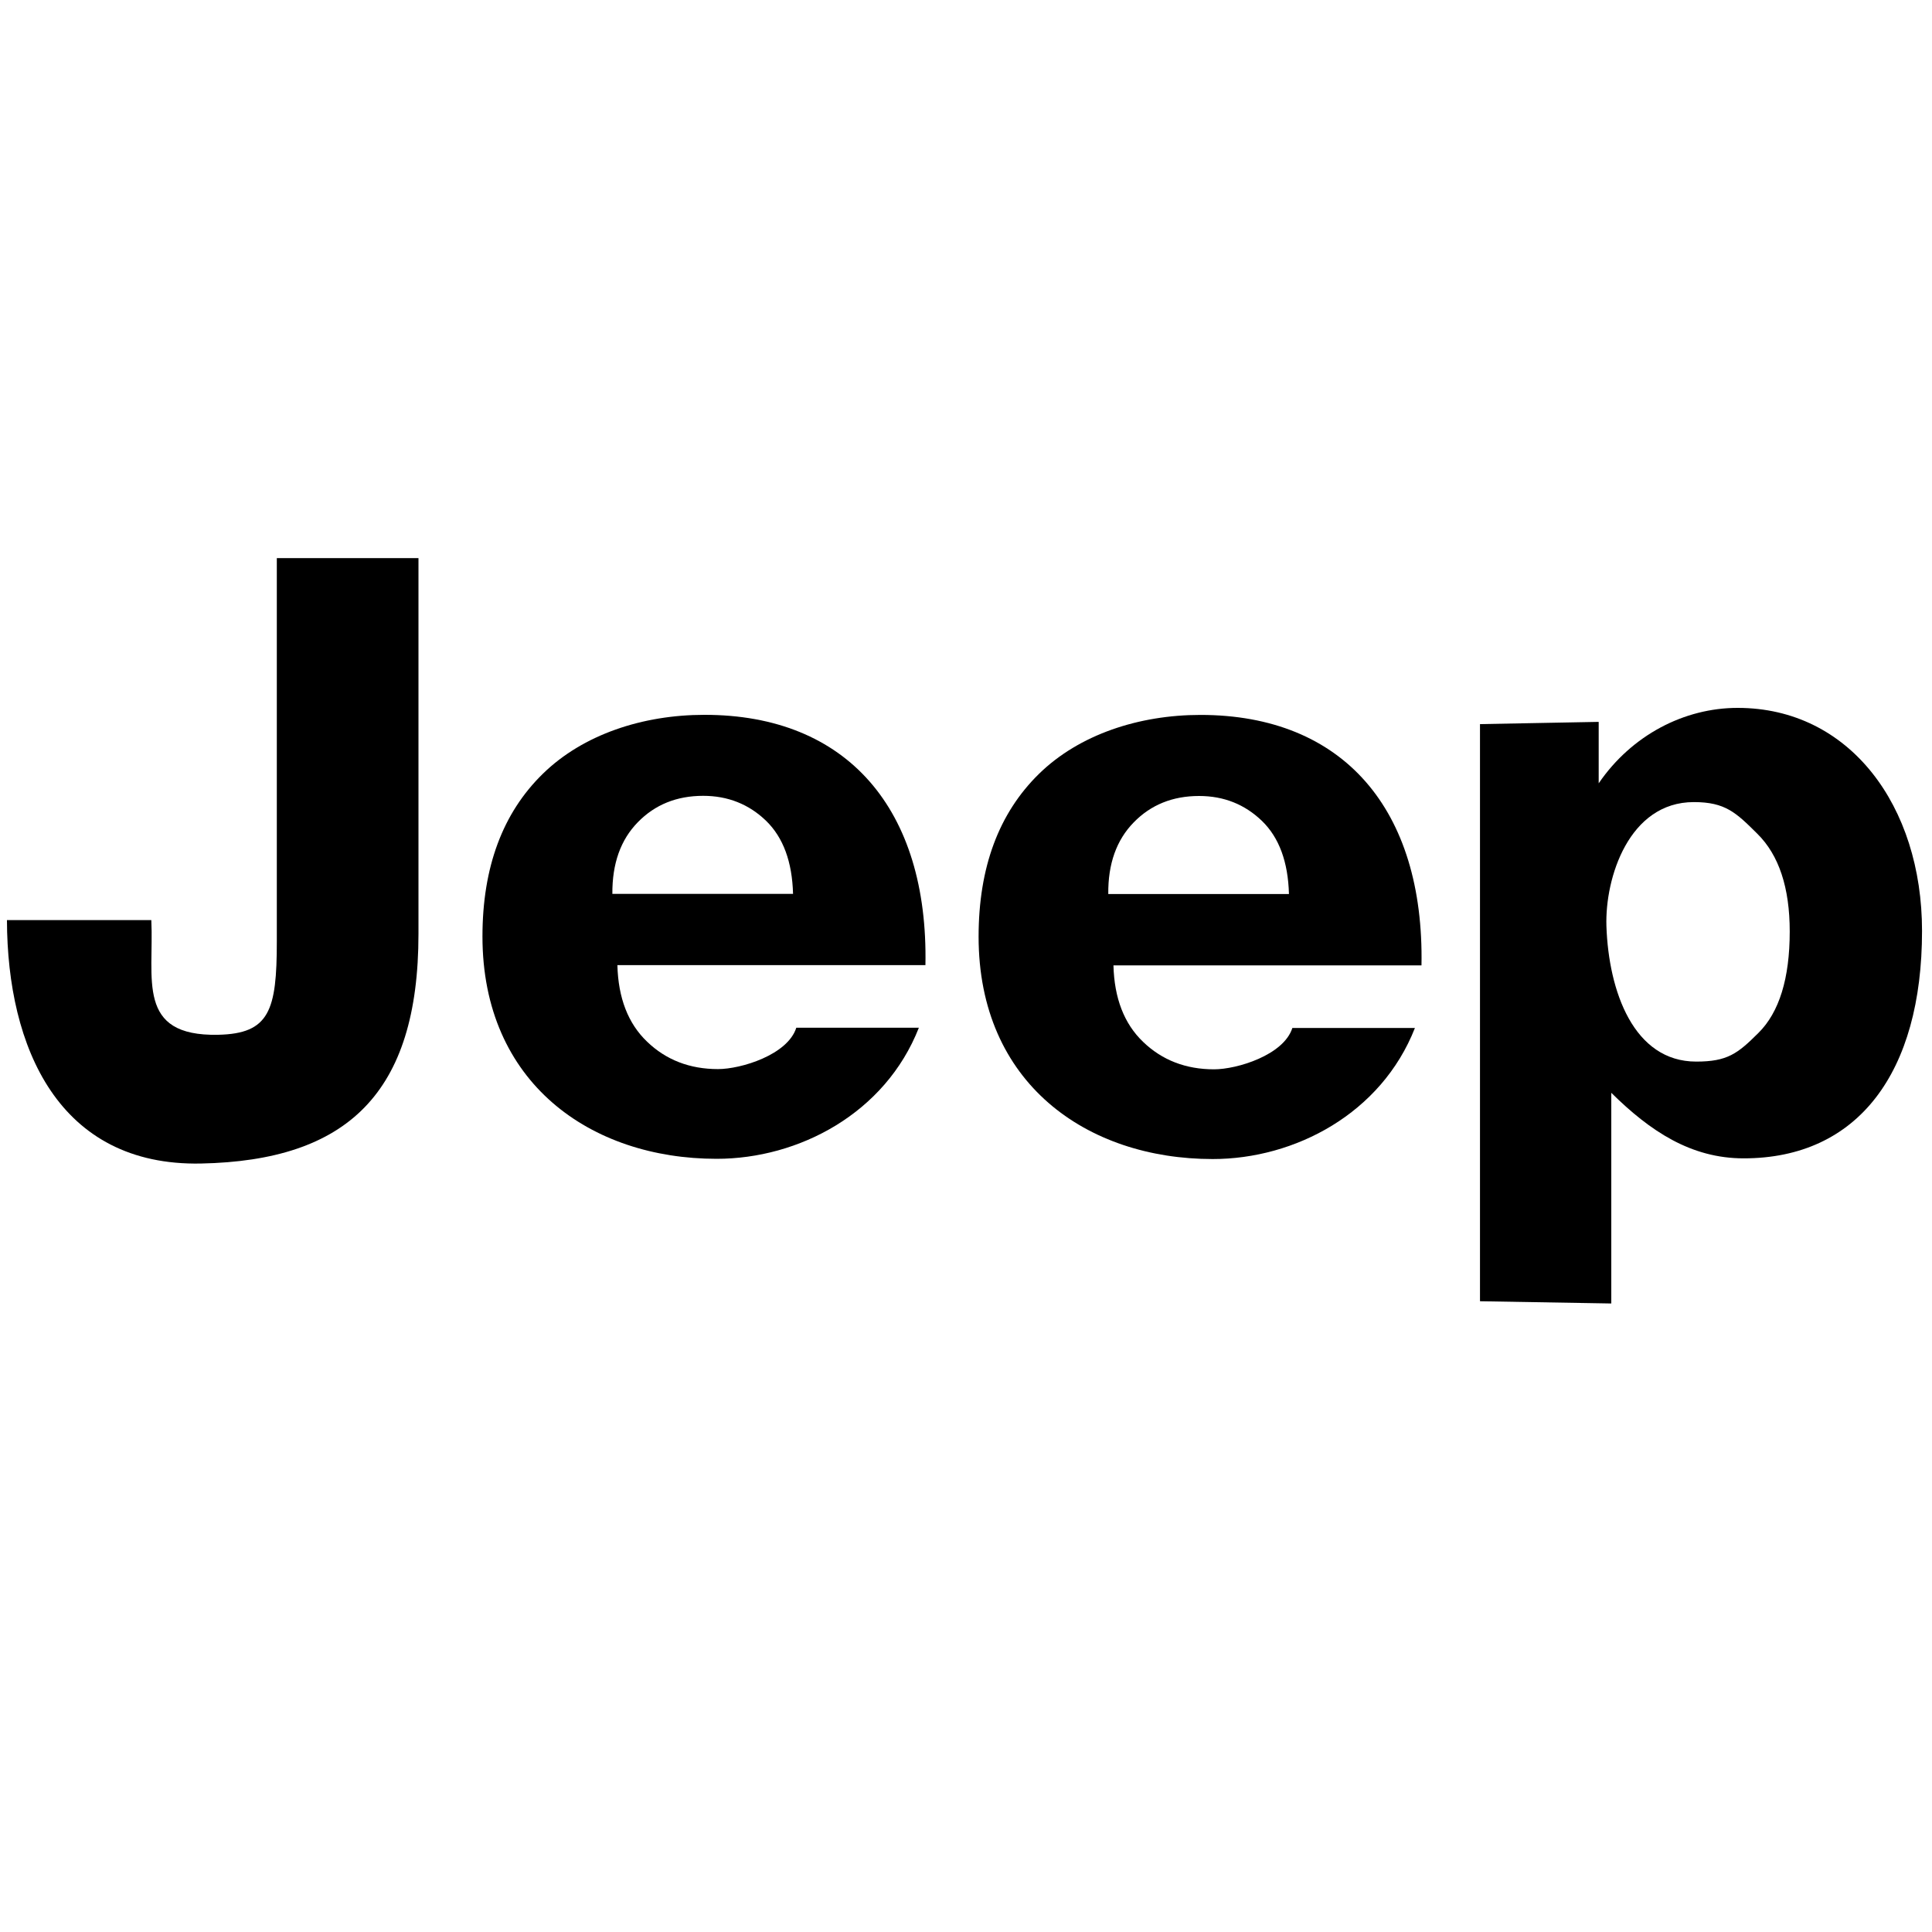
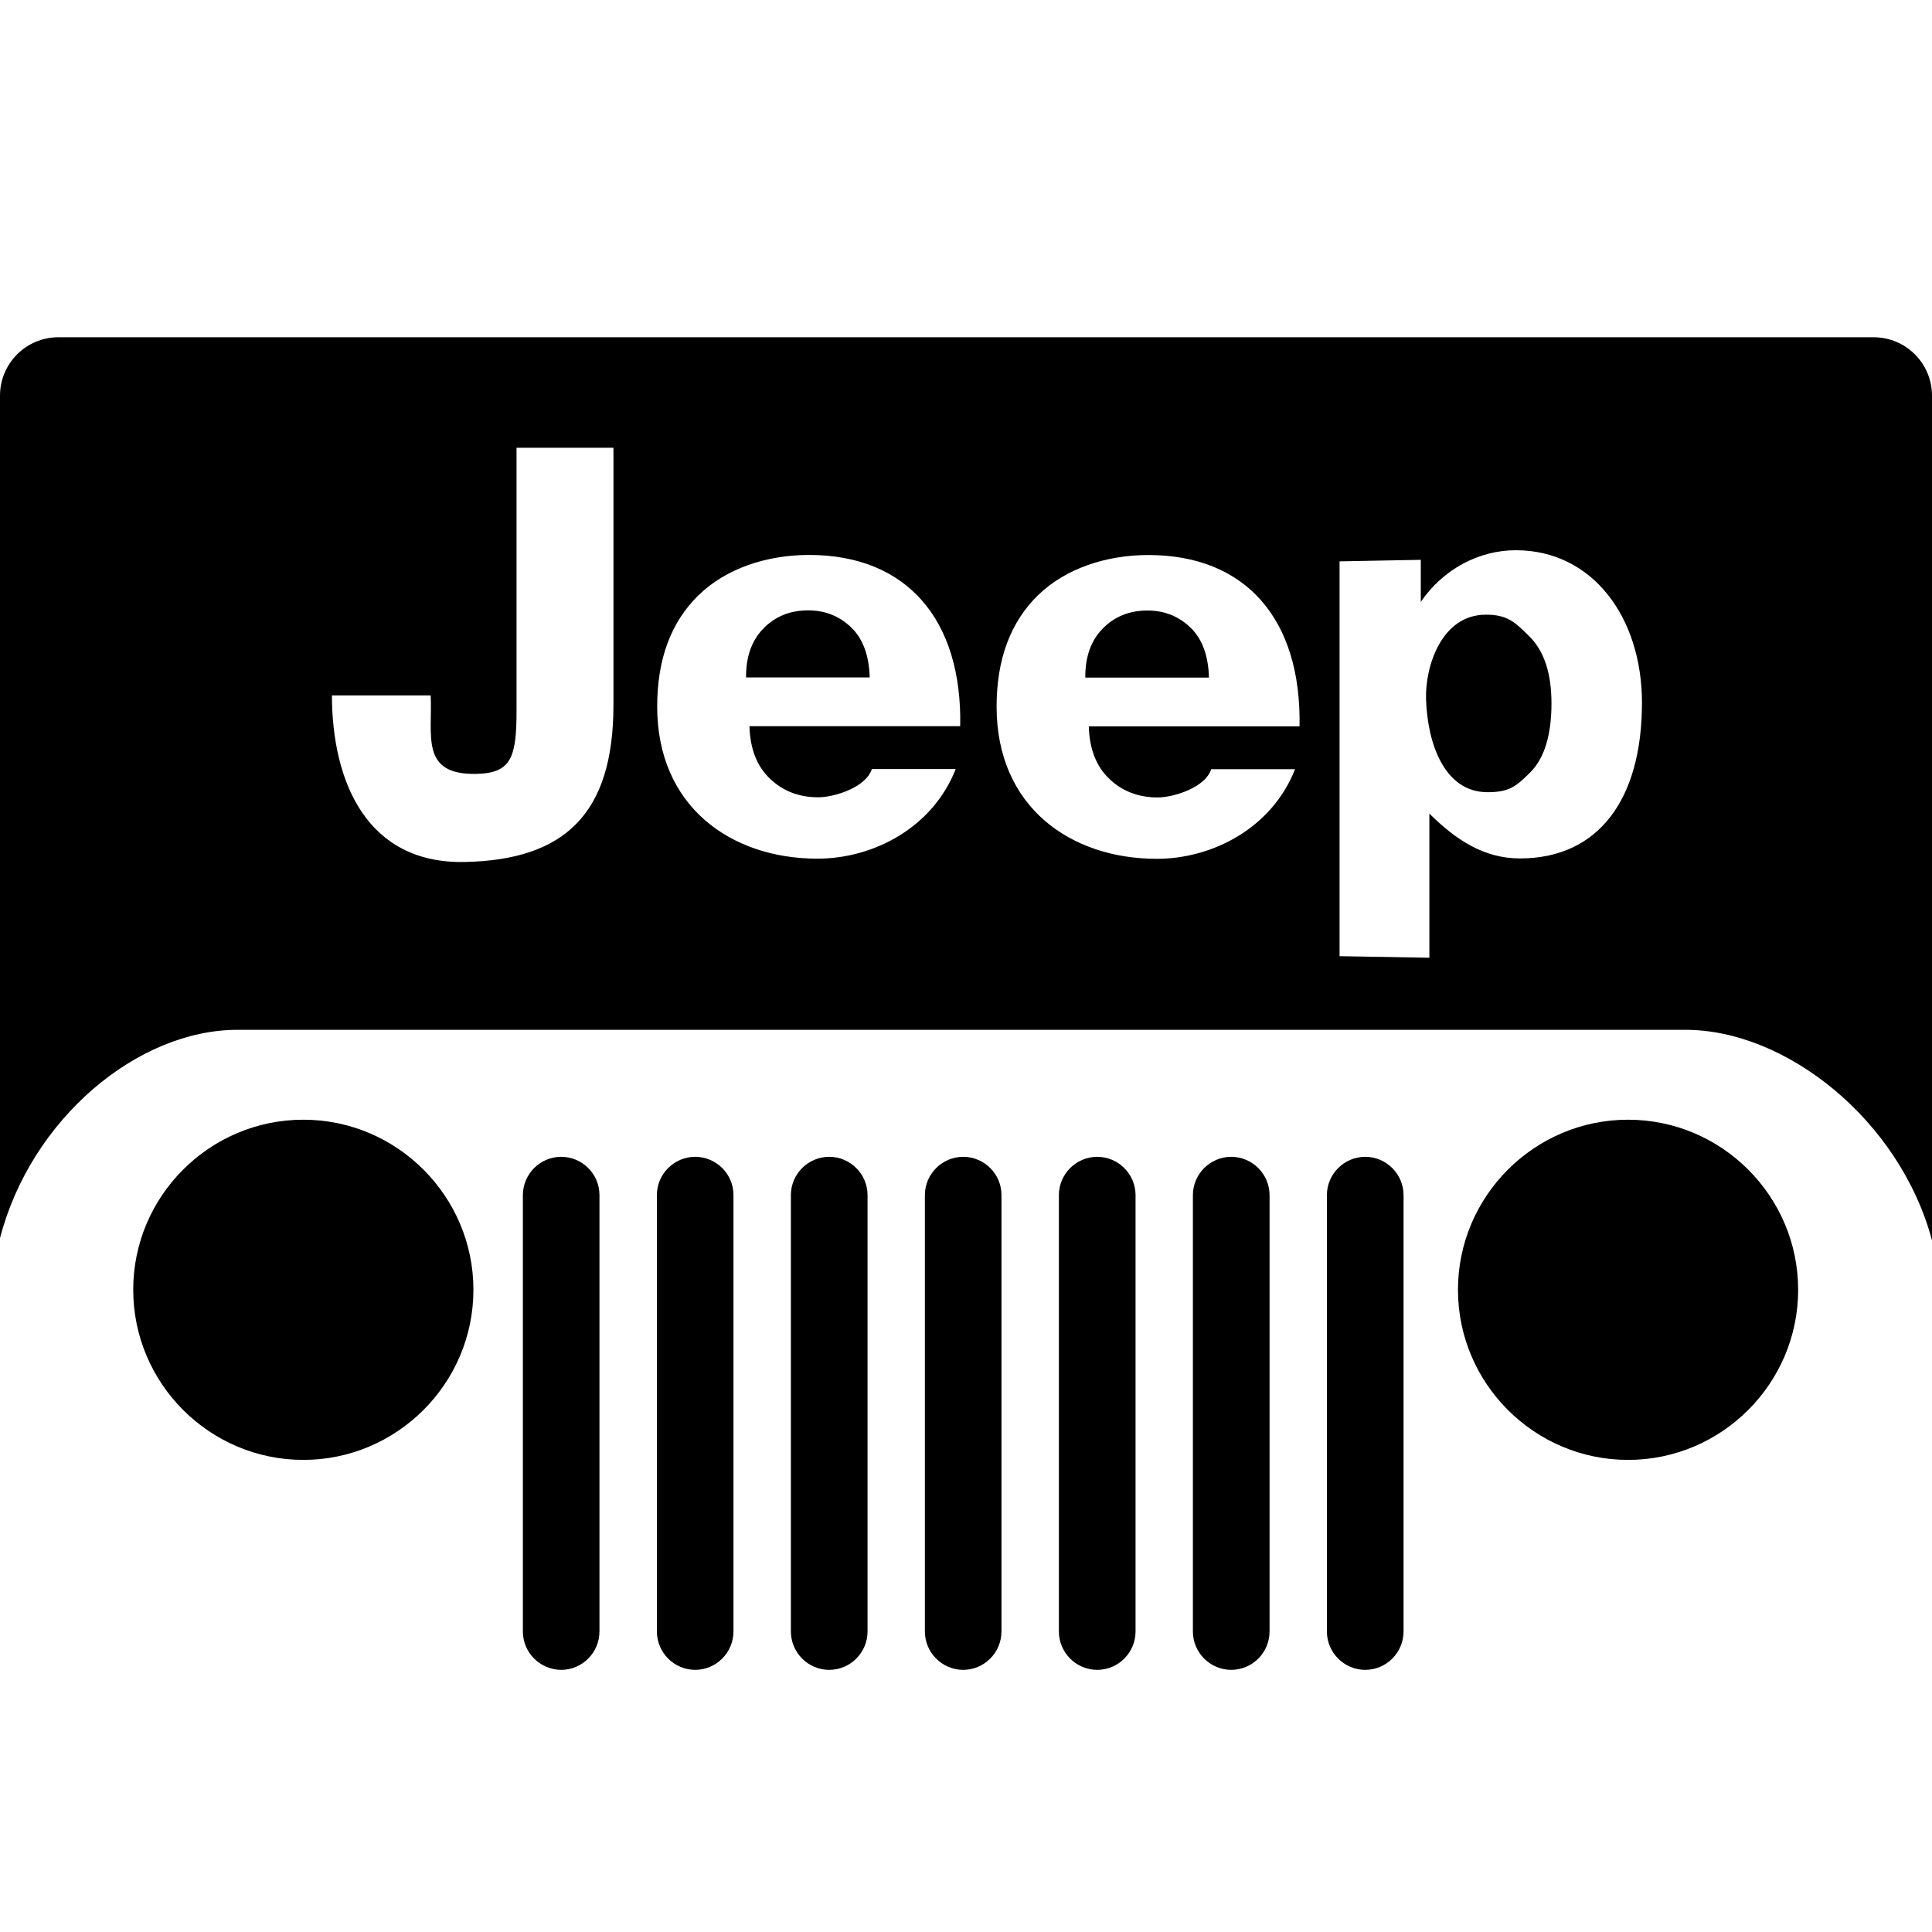
<svg xmlns="http://www.w3.org/2000/svg" version="1.1" id="Layer_1" x="0px" y="0px" viewBox="0 0 2500 2500" style="enable-background:new 0 0 2500 2500;" xml:space="preserve">
  <g>
-     <path d="M911.4,925c-79.7,0-156.9,25.4-208.9,76.2c-52,50.7-78.2,120.9-78.2,210.6c0,189.6,140.2,287.7,303,287.7   c106.3,0,218.2-58.8,261.7-169.6h-158.6c-11.1,35.1-71.6,53.5-101.3,53.5c-36.5,0-67.2-11.8-91.8-35.5   c-24.6-23.5-37.3-56.6-38.4-99h398.6C1201.4,1047.3,1096.4,924.8,911.4,925z M792.4,1156.7c-0.3-39.2,10.7-70,32.9-92.7   c22.2-22.8,50.4-34.2,84.6-34.2c31.9,0,59.1,10.8,81.4,32.3c22.2,21.6,33.8,53.1,34.9,94.6H792.4z" />
-     <path d="M1553.4,925.1c-79.7,0-156.9,25.4-208.9,76.2c-52,50.9-78.2,121-78.2,210.8c0,189.6,140,287.7,302.9,287.7   c106.3,0,218.2-58.8,261.7-169.6h-158.6c-11.1,35.1-71.6,53.5-101.3,53.5c-36.5,0-67.2-11.8-91.8-35.5   c-24.6-23.5-37.3-56.6-38.4-99h398.6C1843.1,1047.5,1738.3,925.1,1553.4,925.1z M1434.1,1156.9c-0.4-39.2,10.7-70,32.9-92.7   c22.2-22.8,50.4-34.2,84.6-34.2c32,0,59.1,10.8,81.4,32.3c22.2,21.5,33.8,53.1,34.9,94.6H1434.1z" />
-     <path d="M358.2,1218.3c0,89.3-9.5,119.3-76,120.7c-106.7,2.2-82.7-72.7-86.4-148.4H9c0.4,165.2,67.1,318.7,251.1,315   c188.6-3.8,281.4-90.3,281.4-297.2V722.2H358.2V1218.3z" />
-     <path d="M2248.5,916c-69.1,0-137.1,35.2-179.8,97.6v-79.5l-153.6,2.9v746.8l169.9,2.9v-272.6c50.4,49.8,103.2,84.8,171.3,84.8   c147.9,0,230.8-111,230.8-294.4C2487.1,1043.2,2393.7,916,2248.5,916z M2275.4,1336.6c-26.9,26.8-40.1,37.1-80.5,37.1   c-80.8,0-113.3-90.5-116.2-175.3c-2-62.4,29.1-160.5,113.1-160.5c40.9,0,54.7,13.7,82.3,41.1c27.8,27.5,41.8,69.6,41.8,126.4   C2315.9,1266.1,2302.3,1310,2275.4,1336.6z" />
+     <path d="M2106.7,1448.9c121.2,0,220.1,98.9,220.1,220.1c0,121.2-98.9,220.1-220.1,220.1c-121.2,0-220.1-98.9-220.1-220.1   C1886.6,1547.8,1985.5,1448.9,2106.7,1448.9L2106.7,1448.9z M392.5,1448.9c121.2,0,220.1,98.9,220.1,220.1   c0,121.2-98.9,220.1-220.1,220.1c-121.3,0-220.1-98.9-220.1-220.1C172.3,1547.8,271.2,1448.9,392.5,1448.9L392.5,1448.9z    M726.2,1496.9c27.3,0.1,49.5,22.2,49.5,49.5v564.8c-0.1,27.3-22.2,49.5-49.5,49.6c-27.3-0.1-49.5-22.2-49.6-49.6v-564.8   C676.7,1519.1,698.8,1497,726.2,1496.9z M899.6,1496.9c27.3,0.1,49.5,22.2,49.5,49.5v564.8c-0.1,27.3-22.2,49.5-49.5,49.6   c-27.3-0.1-49.5-22.2-49.6-49.6v-564.8C850.1,1519.1,872.2,1497,899.6,1496.9z M1073,1496.9c27.3,0.1,49.5,22.2,49.6,49.5v564.8   c-0.1,27.3-22.2,49.5-49.6,49.6c-27.3-0.1-49.5-22.2-49.6-49.6v-564.8C1023.5,1519.1,1045.6,1497,1073,1496.9z M1246.4,1496.9   c27.3,0.1,49.5,22.2,49.5,49.5v564.8c-0.1,27.3-22.2,49.5-49.5,49.6c-27.3-0.1-49.5-22.2-49.6-49.6v-564.8   C1196.9,1519.1,1219.1,1497,1246.4,1496.9z M1419.8,1496.9c27.3,0.1,49.5,22.2,49.6,49.5v564.8c-0.1,27.3-22.2,49.5-49.6,49.6   c-27.3-0.1-49.5-22.2-49.6-49.6v-564.8C1370.3,1519.1,1392.5,1497,1419.8,1496.9z M1593.2,1496.9c27.3,0.1,49.5,22.2,49.6,49.5   v564.8c-0.1,27.3-22.2,49.5-49.6,49.6c-27.3-0.1-49.5-22.2-49.6-49.6v-564.8C1543.7,1519.1,1565.9,1497,1593.2,1496.9z    M1766.6,1496.9c27.3,0.1,49.5,22.2,49.6,49.5v564.8c-0.1,27.3-22.2,49.5-49.6,49.6c-27.3-0.1-49.5-22.2-49.6-49.6v-564.8   C1717.1,1519.1,1739.3,1497,1766.6,1496.9z" />
+     <g>
+       <path d="M1484.8,790c-23.4,0-42.7,7.8-57.9,23.4c-15.2,15.5-22.8,36.6-22.5,63.4h160c-0.8-28.4-8.7-50-23.9-64.7    C1525.2,797.4,1506.7,790,1484.8,790z" />
+       <path d="M1922.7,795.4c-57.5,0-78.8,67.1-77.4,109.8c2,58,24.2,119.9,79.5,119.9c27.7,0,36.7-7.1,55.1-25.4    c18.4-18.2,27.7-48.2,27.7-89.7c0-38.9-9.6-67.7-28.6-86.5C1960.1,804.8,1950.7,795.4,1922.7,795.4z" />
+       <path d="M1045.8,789.8c-23.4,0-42.7,7.8-57.9,23.4c-15.2,15.5-22.7,36.6-22.5,63.4h160v0c-0.8-28.4-8.7-49.9-23.9-64.7    C1086.2,797.2,1067.6,789.8,1045.8,789.8z" />
+       <path d="M2424.6,436.4H75.4C33.8,436.5,0.1,470.2,0,511.8v1090.3c40.2-154.6,178.2-269.5,307.1-269.5h1874.2    c129.7,0,276.9,116.4,318.7,272.4V511.8C2499.9,470.2,2466.2,436.5,2424.6,436.4z M793.8,912.1c0,141.5-63.5,200.7-192.5,203.3    c-125.9,2.5-171.5-102.5-171.8-215.5h127.8c2.5,51.8-13.9,103,59.1,101.5c45.5-1,52-21.5,52-82.6V579.4h0h125.4V912.1z     M1242.5,939.7H969.8c0.8,29,9.5,51.6,26.3,67.7c16.8,16.2,37.8,24.3,62.8,24.3c20.3,0,61.7-12.6,69.3-36.6h108.5    c-29.7,75.8-106.3,116-179,116c-111.4,0-207.3-67.1-207.3-196.8c0-61.4,17.9-109.4,53.5-144.1c35.6-34.7,88.4-52.1,142.9-52.1    C1173.4,718,1245.2,801.8,1242.5,939.7z M1681.6,939.9h-272.7c0.8,29,9.5,51.6,26.3,67.7c16.8,16.2,37.8,24.3,62.8,24.3    c20.3,0,61.7-12.6,69.3-36.6h108.5c-29.7,75.8-106.3,116-179,116c-111.4,0-207.2-67.1-207.2-196.8c0-61.4,17.9-109.4,53.5-144.2    c35.6-34.7,88.4-52.1,142.9-52.1C1612.5,718.2,1684.2,801.9,1681.6,939.9z M1966.8,1110.8c-46.6,0-82.7-23.9-117.2-58v186.5    l-116.2-2V726.4l0,0l105.1-2v54.4c29.2-42.7,75.7-66.8,123-66.8c99.3,0,163.2,87,163.2,197.4    C2124.7,1034.9,2068,1110.8,1966.8,1110.8z" />
+     </g>
  </g>
</svg>
